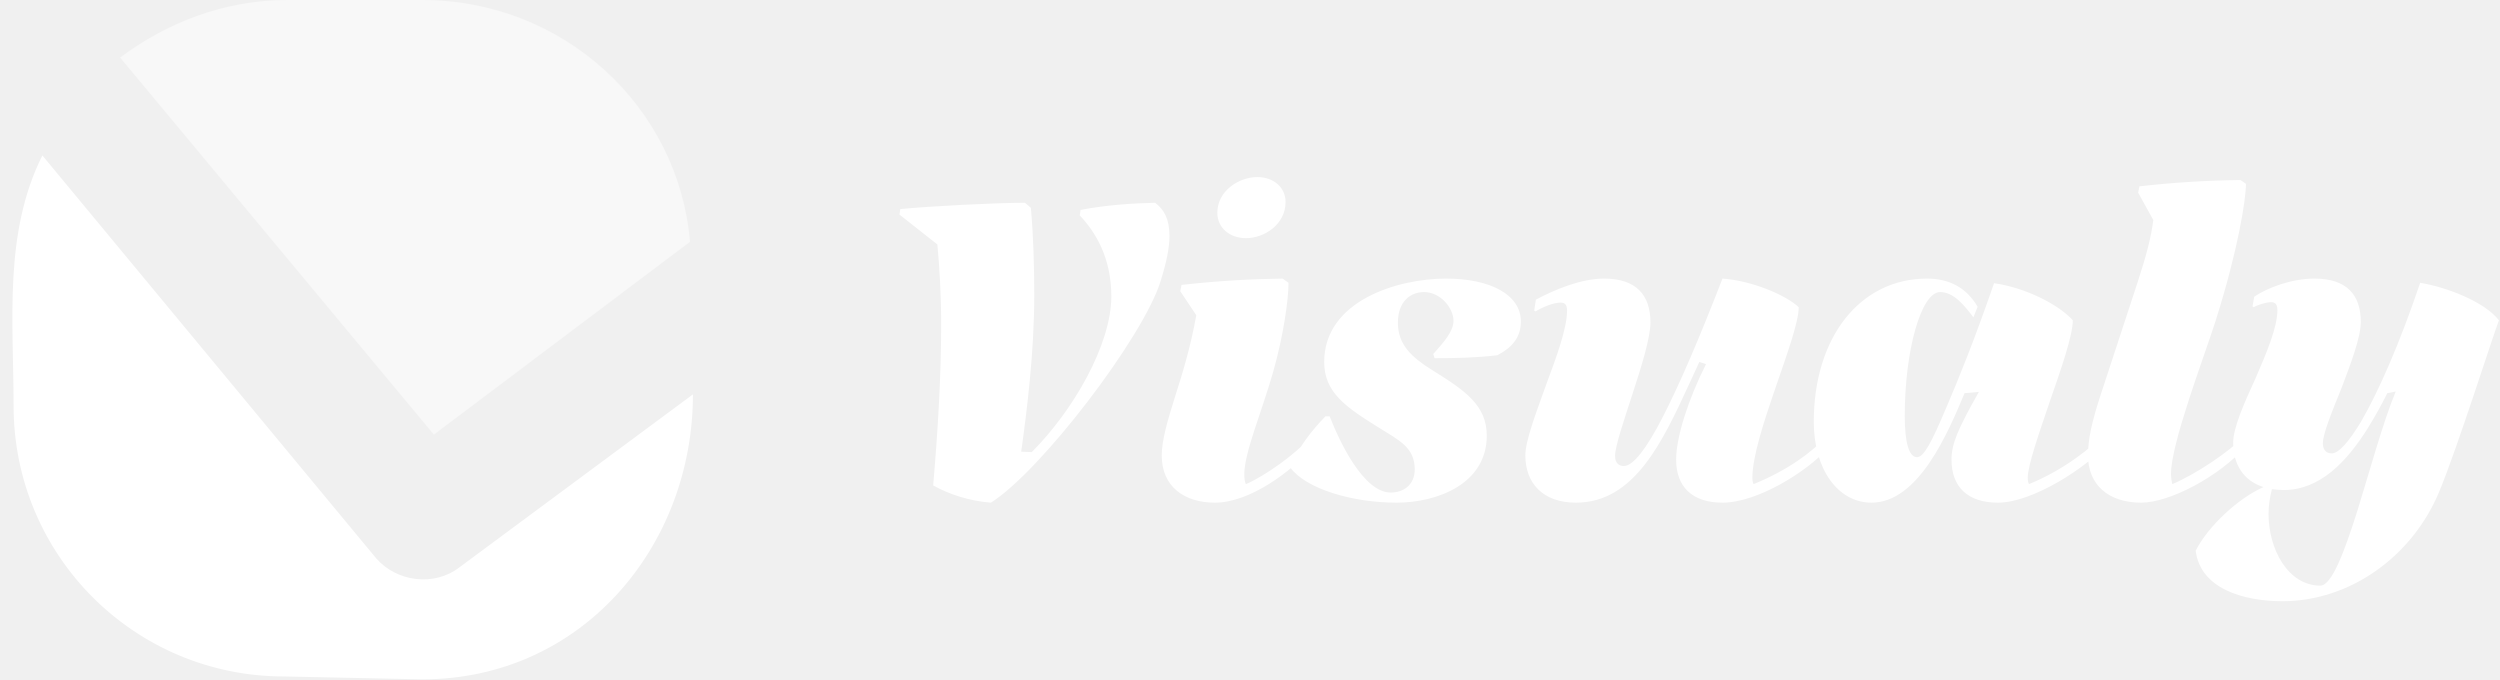
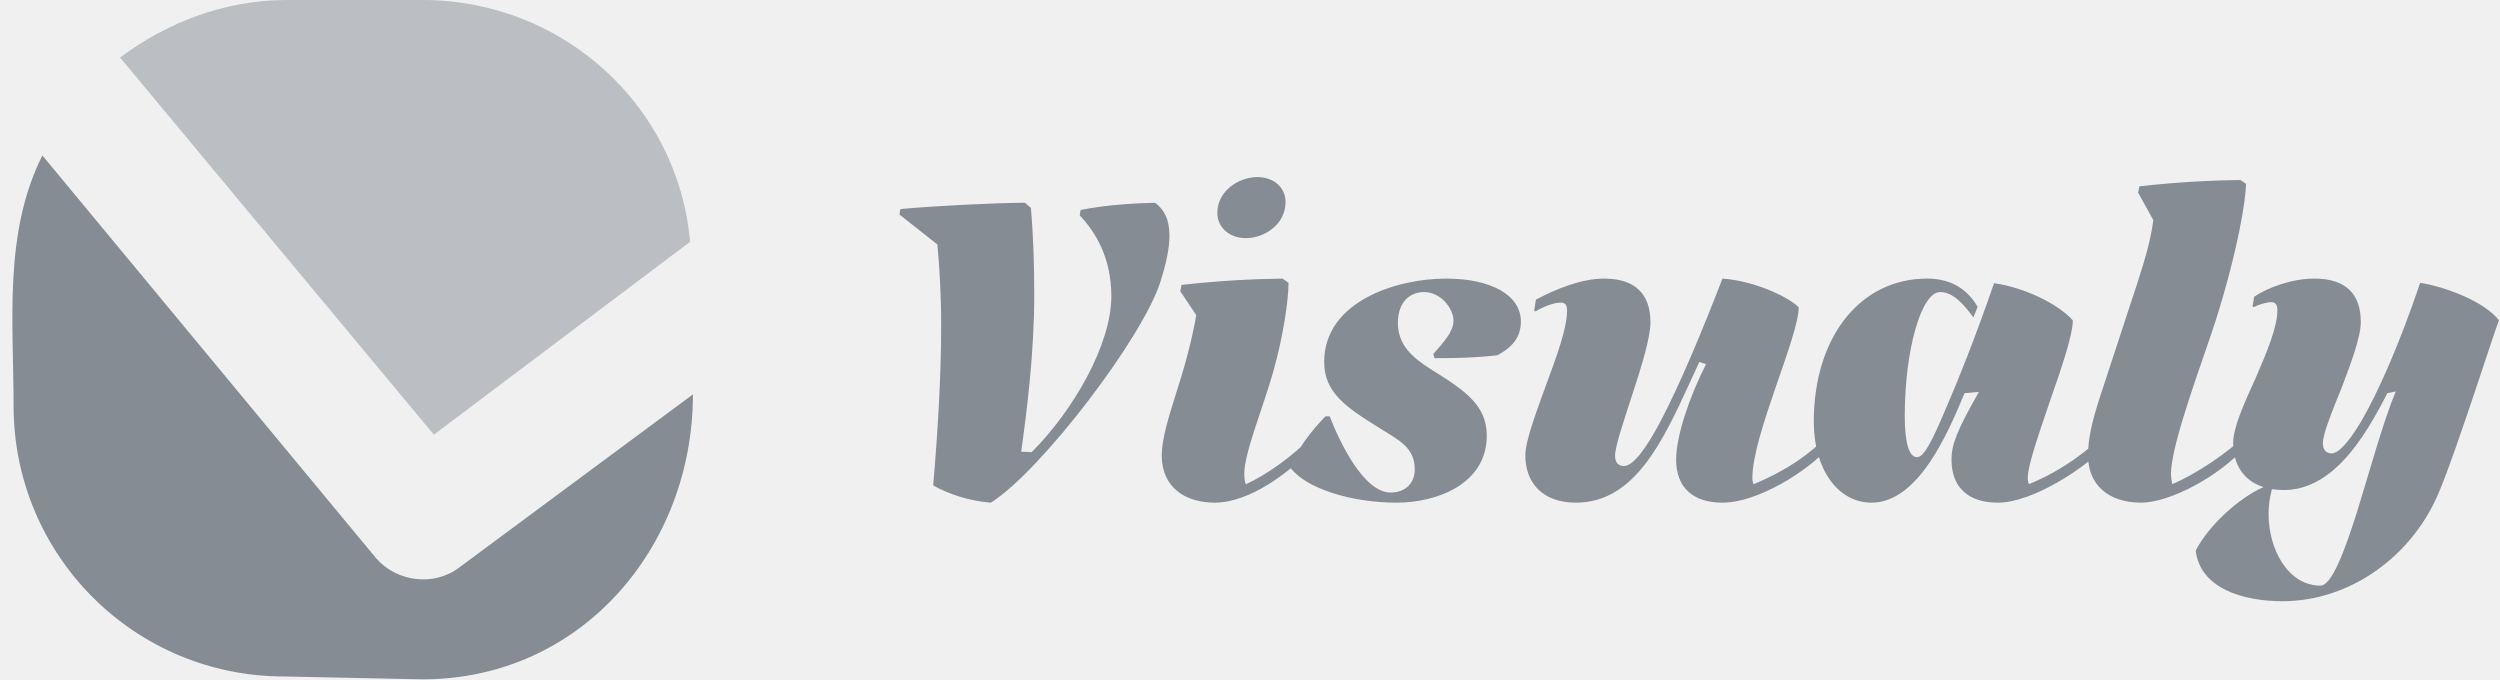
<svg xmlns="http://www.w3.org/2000/svg" width="184" height="50" viewBox="0 0 184 50" fill="none">
-   <path opacity="0.5" fill-rule="evenodd" clip-rule="evenodd" d="M21.127 0C16.466 0 12.229 1.695 8.839 4.237L31.932 31.991L50.788 17.797C49.941 7.839 41.466 0 31.085 0" fill="white" />
-   <path fill-rule="evenodd" clip-rule="evenodd" d="M31.084 50C42.777 50 51 40.263 51 29.025L33.839 41.737C31.932 43.22 29.178 42.797 27.695 41.102L3.118 11.441C0.249 17.179 1 23.657 1 29.873C1 40.89 9.898 49.788 20.915 49.788" fill="white" />
+   <path opacity="0.5" fill-rule="evenodd" clip-rule="evenodd" d="M21.127 0C16.466 0 12.229 1.695 8.839 4.237L31.932 31.991L50.788 17.797C49.941 7.839 41.466 0 31.085 0" fill="#858C94" />
+   <path fill-rule="evenodd" clip-rule="evenodd" d="M31.084 50C42.777 50 51 40.263 51 29.025L33.839 41.737C31.932 43.22 29.178 42.797 27.695 41.102L3.118 11.441C0.249 17.179 1 23.657 1 29.873C1 40.89 9.898 49.788 20.915 49.788" fill="#858C94" />
  <g clip-path="url(#clip0_13011_497)">
-     <path d="M75.439 14.924L75.873 15.296C76.059 17.404 76.121 19.605 76.121 21.713C76.121 25.991 75.563 30.362 75.16 33.245L75.935 33.276C78.973 30.238 81.794 25.371 81.794 21.806C81.794 18.954 80.616 17.063 79.469 15.854L79.531 15.451C81.422 15.079 83.499 14.955 85.018 14.924C85.669 15.42 86.072 16.102 86.072 17.373C86.072 18.241 85.855 19.295 85.421 20.69C84.15 24.813 76.586 34.702 72.928 36.996C71.347 36.872 69.828 36.376 68.681 35.725C69.022 31.788 69.27 27.696 69.27 23.883C69.27 21.682 69.146 19.667 68.991 17.993L66.201 15.792L66.263 15.389C68.433 15.172 73.269 14.924 75.439 14.924ZM91.704 17.528C90.495 17.528 89.596 16.753 89.596 15.668C89.596 14.025 91.208 13.033 92.541 13.033C93.75 13.033 94.618 13.808 94.618 14.862C94.618 16.536 93.037 17.528 91.704 17.528ZM96.54 32.997C95.052 34.671 92.014 36.996 89.41 36.996C87.209 36.996 85.504 35.849 85.504 33.524C85.504 32.408 85.938 30.92 86.496 29.153C87.054 27.417 87.643 25.464 88.046 23.201L86.868 21.434L86.961 20.969C89.751 20.659 92.107 20.535 94.401 20.504L94.835 20.814C94.835 22.054 94.463 24.689 93.719 27.324C92.913 30.176 91.58 33.307 91.58 34.888C91.58 35.167 91.611 35.508 91.704 35.632C93.13 35.012 95.3 33.462 96.447 32.191L96.54 32.284V32.997ZM109.426 32.067C109.426 35.601 105.799 36.996 102.792 36.996C99.506 36.996 96.096 35.973 94.949 34.392C95.538 32.966 96.53 31.695 97.553 30.641H97.863C98.576 32.47 100.343 36.252 102.358 36.252C103.288 36.252 104.125 35.694 104.125 34.547C104.125 32.935 102.978 32.408 101.49 31.478C99.041 29.959 97.46 28.874 97.46 26.642C97.46 22.147 102.854 20.504 106.419 20.504C109.736 20.504 111.937 21.713 111.937 23.666C111.937 24.875 111.224 25.619 110.201 26.146C108.651 26.332 107.132 26.363 105.582 26.363L105.489 26.053C106.233 25.216 106.977 24.41 106.977 23.604C106.977 22.705 106.047 21.496 104.807 21.496C103.846 21.496 102.885 22.147 102.885 23.759C102.885 25.371 103.908 26.301 105.396 27.231C107.845 28.75 109.426 29.835 109.426 32.067ZM134.524 32.997C133.036 34.671 129.378 36.996 126.774 36.996C124.573 36.996 123.364 35.849 123.364 33.834C123.364 32.16 124.263 29.37 125.565 26.797L125.069 26.642C124.976 26.828 124.48 27.944 124.356 28.192C122.372 32.501 120.295 36.996 115.986 36.996C113.537 36.996 112.266 35.539 112.266 33.524C112.266 32.439 113.041 30.424 113.785 28.347C114.56 26.27 115.335 24.162 115.335 22.86C115.335 22.395 115.149 22.271 114.87 22.271C114.374 22.271 113.63 22.55 113.01 22.922L112.917 22.86L113.041 22.054C114.436 21.31 116.358 20.504 118.063 20.504C120.419 20.504 121.473 21.713 121.473 23.728C121.473 24.844 120.822 26.952 120.171 28.936C119.52 30.951 118.869 32.842 118.869 33.555C118.869 34.113 119.179 34.299 119.52 34.299C120.202 34.299 121.194 32.997 122.341 30.765C123.612 28.316 125.131 24.751 126.774 20.504C128.975 20.659 131.486 21.744 132.385 22.612C132.385 24.782 128.975 32.036 128.975 35.167C128.975 35.353 129.006 35.539 129.068 35.632C131.641 34.578 133.346 33.276 134.431 32.129L134.524 32.222V32.997ZM155.101 32.687C153.613 34.361 149.645 36.996 147.041 36.996C144.84 36.996 143.631 35.849 143.631 33.834C143.631 32.687 144.065 31.633 145.646 28.843L144.592 28.936C143.352 31.912 141.182 36.996 137.741 36.996C135.261 36.996 133.494 34.516 133.494 31.044C133.494 24.813 136.904 20.504 141.833 20.504C143.476 20.504 144.747 21.186 145.553 22.581L145.243 23.356C144.561 22.457 143.786 21.496 142.794 21.496C141.399 21.496 140.19 25.774 140.19 30.61C140.19 32.563 140.5 33.648 141.089 33.648C141.585 33.648 142.143 32.625 143.29 29.897C144.158 27.882 145.336 24.968 146.762 20.845C149.025 21.155 151.505 22.395 152.559 23.573C152.559 24.658 151.722 27.107 150.885 29.494C150.079 31.881 149.242 34.237 149.242 35.167C149.242 35.353 149.273 35.539 149.335 35.632C151.908 34.578 153.923 32.966 155.008 31.819L155.101 31.912V32.687ZM157.584 36.996C155.166 36.996 153.678 35.663 153.678 33.524C153.678 32.315 153.957 31.044 154.608 29.06L157.305 20.845C158.018 18.675 158.328 17.404 158.483 16.195L157.367 14.18L157.46 13.715C159.909 13.436 162.327 13.281 164.9 13.25L165.303 13.529C165.303 14.676 164.714 18.427 163.071 23.604C162.172 26.425 159.785 32.625 159.785 34.888C159.785 35.167 159.847 35.508 159.878 35.632C161.521 34.95 164.125 33.245 165.179 32.067L165.272 32.16V32.873C163.319 35.074 159.692 36.996 157.584 36.996ZM179.551 36.128C177.567 40.964 172.948 44.25 167.988 44.25C165.105 44.25 161.943 43.32 161.602 40.53C162.532 38.701 164.764 36.655 166.593 35.849C165.105 35.384 164.361 34.144 164.361 32.594C164.361 31.478 165.167 29.68 166.004 27.851C166.81 25.991 167.616 24.1 167.616 22.829C167.616 22.364 167.43 22.24 167.151 22.24C166.841 22.24 166.159 22.426 165.88 22.612L165.787 22.55L165.911 21.837C166.872 21.186 168.639 20.504 170.344 20.504C172.7 20.504 173.754 21.682 173.754 23.697C173.754 24.813 173.041 26.704 172.359 28.502C171.646 30.269 170.964 31.912 170.964 32.625C170.964 33.183 171.274 33.369 171.615 33.369C172.111 33.369 172.855 32.563 173.785 31.013C175.025 28.874 176.575 25.402 178.125 20.814C180.016 21.124 182.837 22.178 183.922 23.573C183.55 24.503 180.853 32.997 179.551 36.128ZM166.965 37.833C166.965 40.406 168.391 43.103 170.778 43.103C171.615 43.103 172.545 40.623 173.506 37.585C174.436 34.578 175.397 31.044 176.327 28.812L175.707 28.936C175.273 29.804 174.808 30.641 174.312 31.447C172.731 33.989 170.747 36.066 168.081 36.066C167.771 36.066 167.492 36.035 167.213 36.004C167.058 36.593 166.965 37.213 166.965 37.833Z" fill="white" />
+     <path d="M75.439 14.924L75.873 15.296C76.059 17.404 76.121 19.605 76.121 21.713C76.121 25.991 75.563 30.362 75.16 33.245L75.935 33.276C78.973 30.238 81.794 25.371 81.794 21.806C81.794 18.954 80.616 17.063 79.469 15.854L79.531 15.451C81.422 15.079 83.499 14.955 85.018 14.924C85.669 15.42 86.072 16.102 86.072 17.373C86.072 18.241 85.855 19.295 85.421 20.69C84.15 24.813 76.586 34.702 72.928 36.996C71.347 36.872 69.828 36.376 68.681 35.725C69.022 31.788 69.27 27.696 69.27 23.883C69.27 21.682 69.146 19.667 68.991 17.993L66.201 15.792L66.263 15.389C68.433 15.172 73.269 14.924 75.439 14.924ZM91.704 17.528C90.495 17.528 89.596 16.753 89.596 15.668C89.596 14.025 91.208 13.033 92.541 13.033C93.75 13.033 94.618 13.808 94.618 14.862C94.618 16.536 93.037 17.528 91.704 17.528ZM96.54 32.997C95.052 34.671 92.014 36.996 89.41 36.996C87.209 36.996 85.504 35.849 85.504 33.524C85.504 32.408 85.938 30.92 86.496 29.153C87.054 27.417 87.643 25.464 88.046 23.201L86.868 21.434L86.961 20.969C89.751 20.659 92.107 20.535 94.401 20.504L94.835 20.814C94.835 22.054 94.463 24.689 93.719 27.324C92.913 30.176 91.58 33.307 91.58 34.888C91.58 35.167 91.611 35.508 91.704 35.632C93.13 35.012 95.3 33.462 96.447 32.191L96.54 32.284V32.997ZM109.426 32.067C109.426 35.601 105.799 36.996 102.792 36.996C99.506 36.996 96.096 35.973 94.949 34.392C95.538 32.966 96.53 31.695 97.553 30.641H97.863C98.576 32.47 100.343 36.252 102.358 36.252C103.288 36.252 104.125 35.694 104.125 34.547C104.125 32.935 102.978 32.408 101.49 31.478C99.041 29.959 97.46 28.874 97.46 26.642C97.46 22.147 102.854 20.504 106.419 20.504C109.736 20.504 111.937 21.713 111.937 23.666C111.937 24.875 111.224 25.619 110.201 26.146C108.651 26.332 107.132 26.363 105.582 26.363L105.489 26.053C106.233 25.216 106.977 24.41 106.977 23.604C106.977 22.705 106.047 21.496 104.807 21.496C103.846 21.496 102.885 22.147 102.885 23.759C102.885 25.371 103.908 26.301 105.396 27.231C107.845 28.75 109.426 29.835 109.426 32.067ZM134.524 32.997C133.036 34.671 129.378 36.996 126.774 36.996C124.573 36.996 123.364 35.849 123.364 33.834C123.364 32.16 124.263 29.37 125.565 26.797L125.069 26.642C124.976 26.828 124.48 27.944 124.356 28.192C122.372 32.501 120.295 36.996 115.986 36.996C113.537 36.996 112.266 35.539 112.266 33.524C112.266 32.439 113.041 30.424 113.785 28.347C114.56 26.27 115.335 24.162 115.335 22.86C115.335 22.395 115.149 22.271 114.87 22.271C114.374 22.271 113.63 22.55 113.01 22.922L112.917 22.86L113.041 22.054C114.436 21.31 116.358 20.504 118.063 20.504C120.419 20.504 121.473 21.713 121.473 23.728C121.473 24.844 120.822 26.952 120.171 28.936C119.52 30.951 118.869 32.842 118.869 33.555C118.869 34.113 119.179 34.299 119.52 34.299C120.202 34.299 121.194 32.997 122.341 30.765C123.612 28.316 125.131 24.751 126.774 20.504C128.975 20.659 131.486 21.744 132.385 22.612C132.385 24.782 128.975 32.036 128.975 35.167C128.975 35.353 129.006 35.539 129.068 35.632C131.641 34.578 133.346 33.276 134.431 32.129L134.524 32.222V32.997ZM155.101 32.687C153.613 34.361 149.645 36.996 147.041 36.996C144.84 36.996 143.631 35.849 143.631 33.834C143.631 32.687 144.065 31.633 145.646 28.843L144.592 28.936C143.352 31.912 141.182 36.996 137.741 36.996C135.261 36.996 133.494 34.516 133.494 31.044C133.494 24.813 136.904 20.504 141.833 20.504C143.476 20.504 144.747 21.186 145.553 22.581L145.243 23.356C144.561 22.457 143.786 21.496 142.794 21.496C141.399 21.496 140.19 25.774 140.19 30.61C140.19 32.563 140.5 33.648 141.089 33.648C141.585 33.648 142.143 32.625 143.29 29.897C144.158 27.882 145.336 24.968 146.762 20.845C149.025 21.155 151.505 22.395 152.559 23.573C152.559 24.658 151.722 27.107 150.885 29.494C150.079 31.881 149.242 34.237 149.242 35.167C149.242 35.353 149.273 35.539 149.335 35.632C151.908 34.578 153.923 32.966 155.008 31.819L155.101 31.912V32.687ZM157.584 36.996C155.166 36.996 153.678 35.663 153.678 33.524C153.678 32.315 153.957 31.044 154.608 29.06L157.305 20.845C158.018 18.675 158.328 17.404 158.483 16.195L157.367 14.18L157.46 13.715C159.909 13.436 162.327 13.281 164.9 13.25L165.303 13.529C165.303 14.676 164.714 18.427 163.071 23.604C162.172 26.425 159.785 32.625 159.785 34.888C159.785 35.167 159.847 35.508 159.878 35.632C161.521 34.95 164.125 33.245 165.179 32.067L165.272 32.16V32.873C163.319 35.074 159.692 36.996 157.584 36.996ZM179.551 36.128C177.567 40.964 172.948 44.25 167.988 44.25C165.105 44.25 161.943 43.32 161.602 40.53C162.532 38.701 164.764 36.655 166.593 35.849C165.105 35.384 164.361 34.144 164.361 32.594C164.361 31.478 165.167 29.68 166.004 27.851C166.81 25.991 167.616 24.1 167.616 22.829C167.616 22.364 167.43 22.24 167.151 22.24C166.841 22.24 166.159 22.426 165.88 22.612L165.787 22.55L165.911 21.837C166.872 21.186 168.639 20.504 170.344 20.504C172.7 20.504 173.754 21.682 173.754 23.697C173.754 24.813 173.041 26.704 172.359 28.502C171.646 30.269 170.964 31.912 170.964 32.625C170.964 33.183 171.274 33.369 171.615 33.369C172.111 33.369 172.855 32.563 173.785 31.013C175.025 28.874 176.575 25.402 178.125 20.814C180.016 21.124 182.837 22.178 183.922 23.573C183.55 24.503 180.853 32.997 179.551 36.128ZM166.965 37.833C166.965 40.406 168.391 43.103 170.778 43.103C171.615 43.103 172.545 40.623 173.506 37.585C174.436 34.578 175.397 31.044 176.327 28.812L175.707 28.936C175.273 29.804 174.808 30.641 174.312 31.447C172.731 33.989 170.747 36.066 168.081 36.066C167.771 36.066 167.492 36.035 167.213 36.004C167.058 36.593 166.965 37.213 166.965 37.833Z" fill="#858C94" />
  </g>
  <defs>
    <clipPath id="clip0_13011_497">
-       <rect width="118" height="50" fill="white" transform="translate(66)" />
+       <rect width="118" height="50" fill="#858C94" transform="translate(66)" />
    </clipPath>
  </defs>
</svg>
